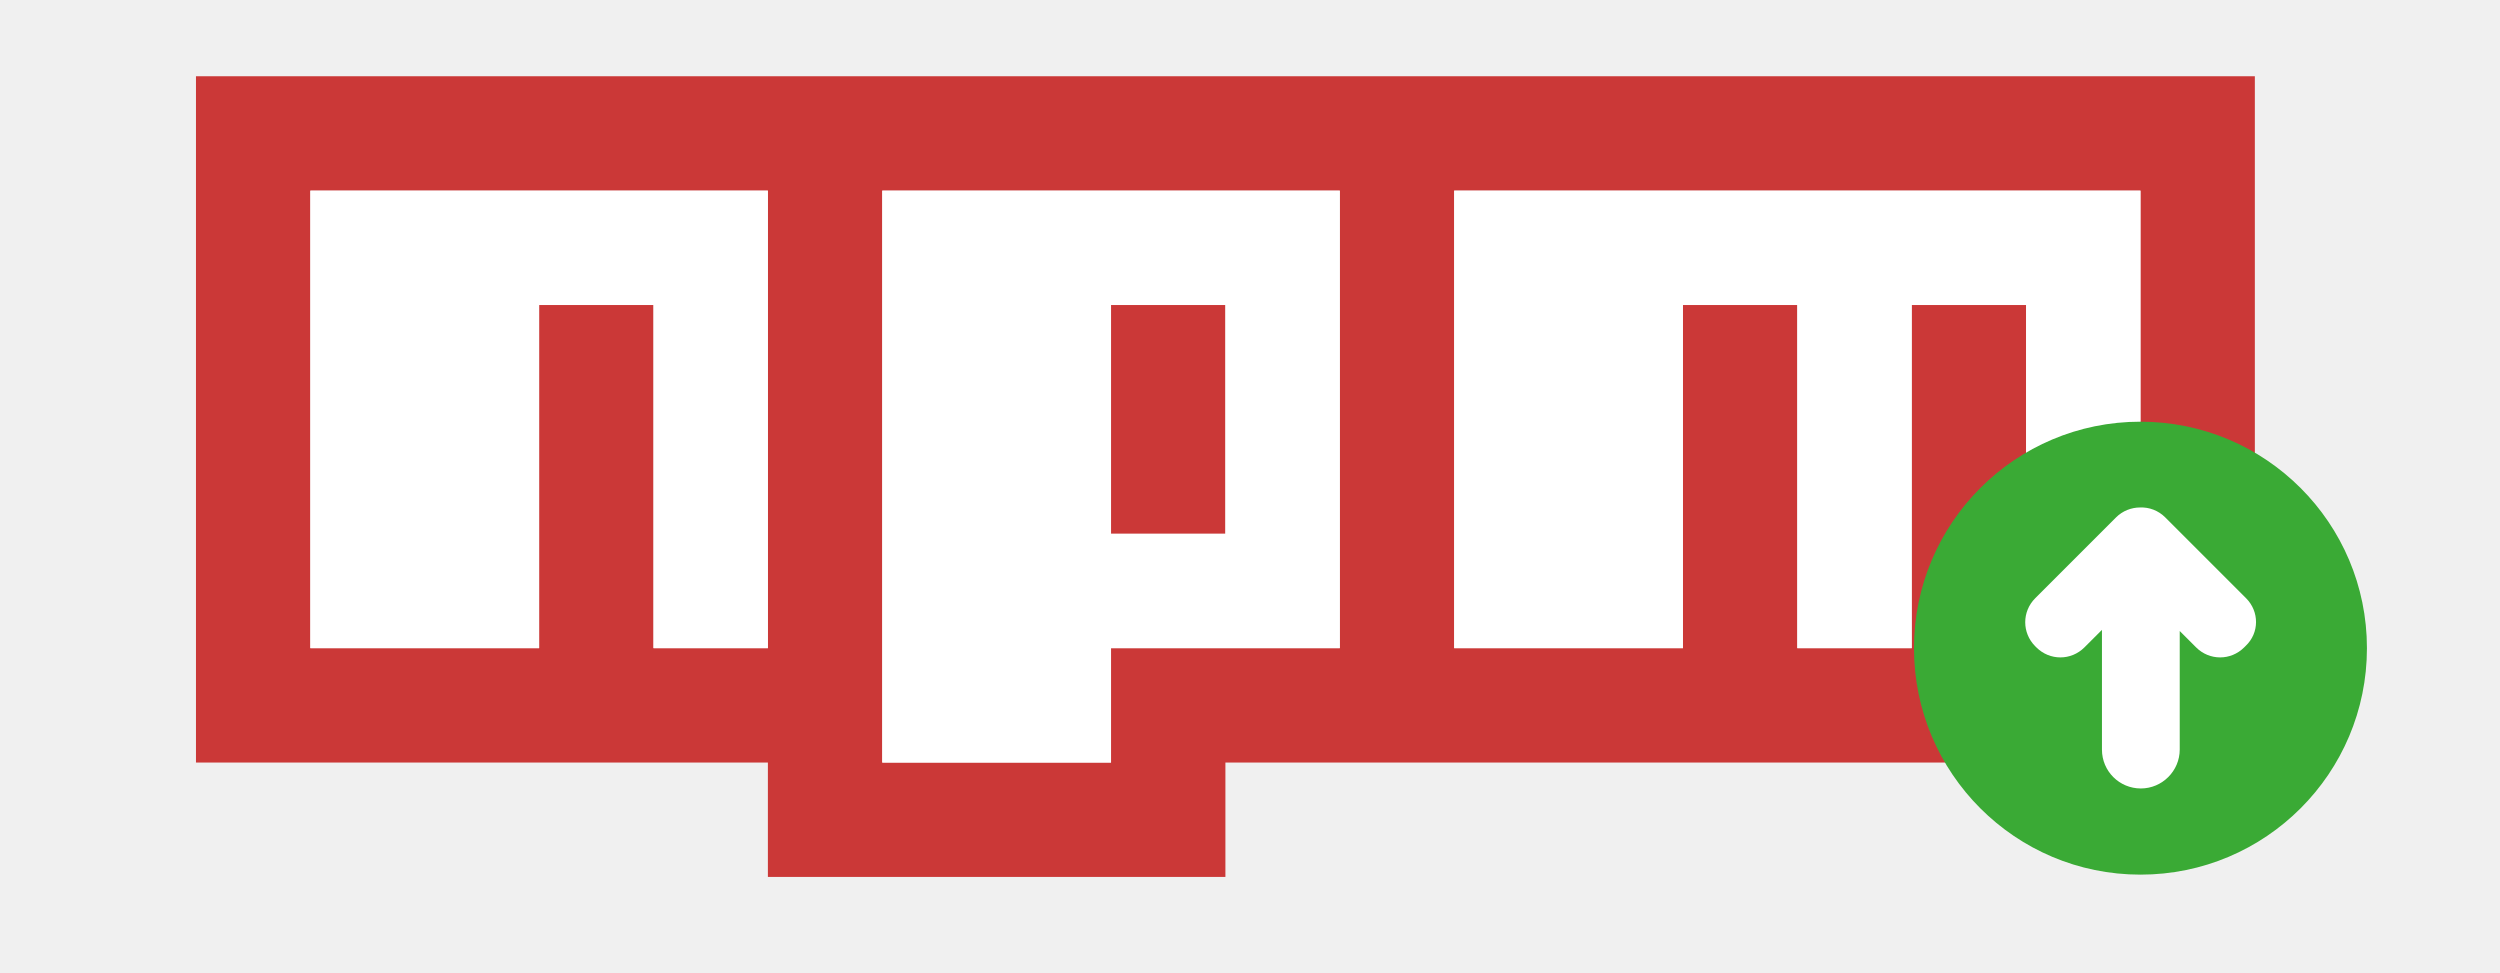
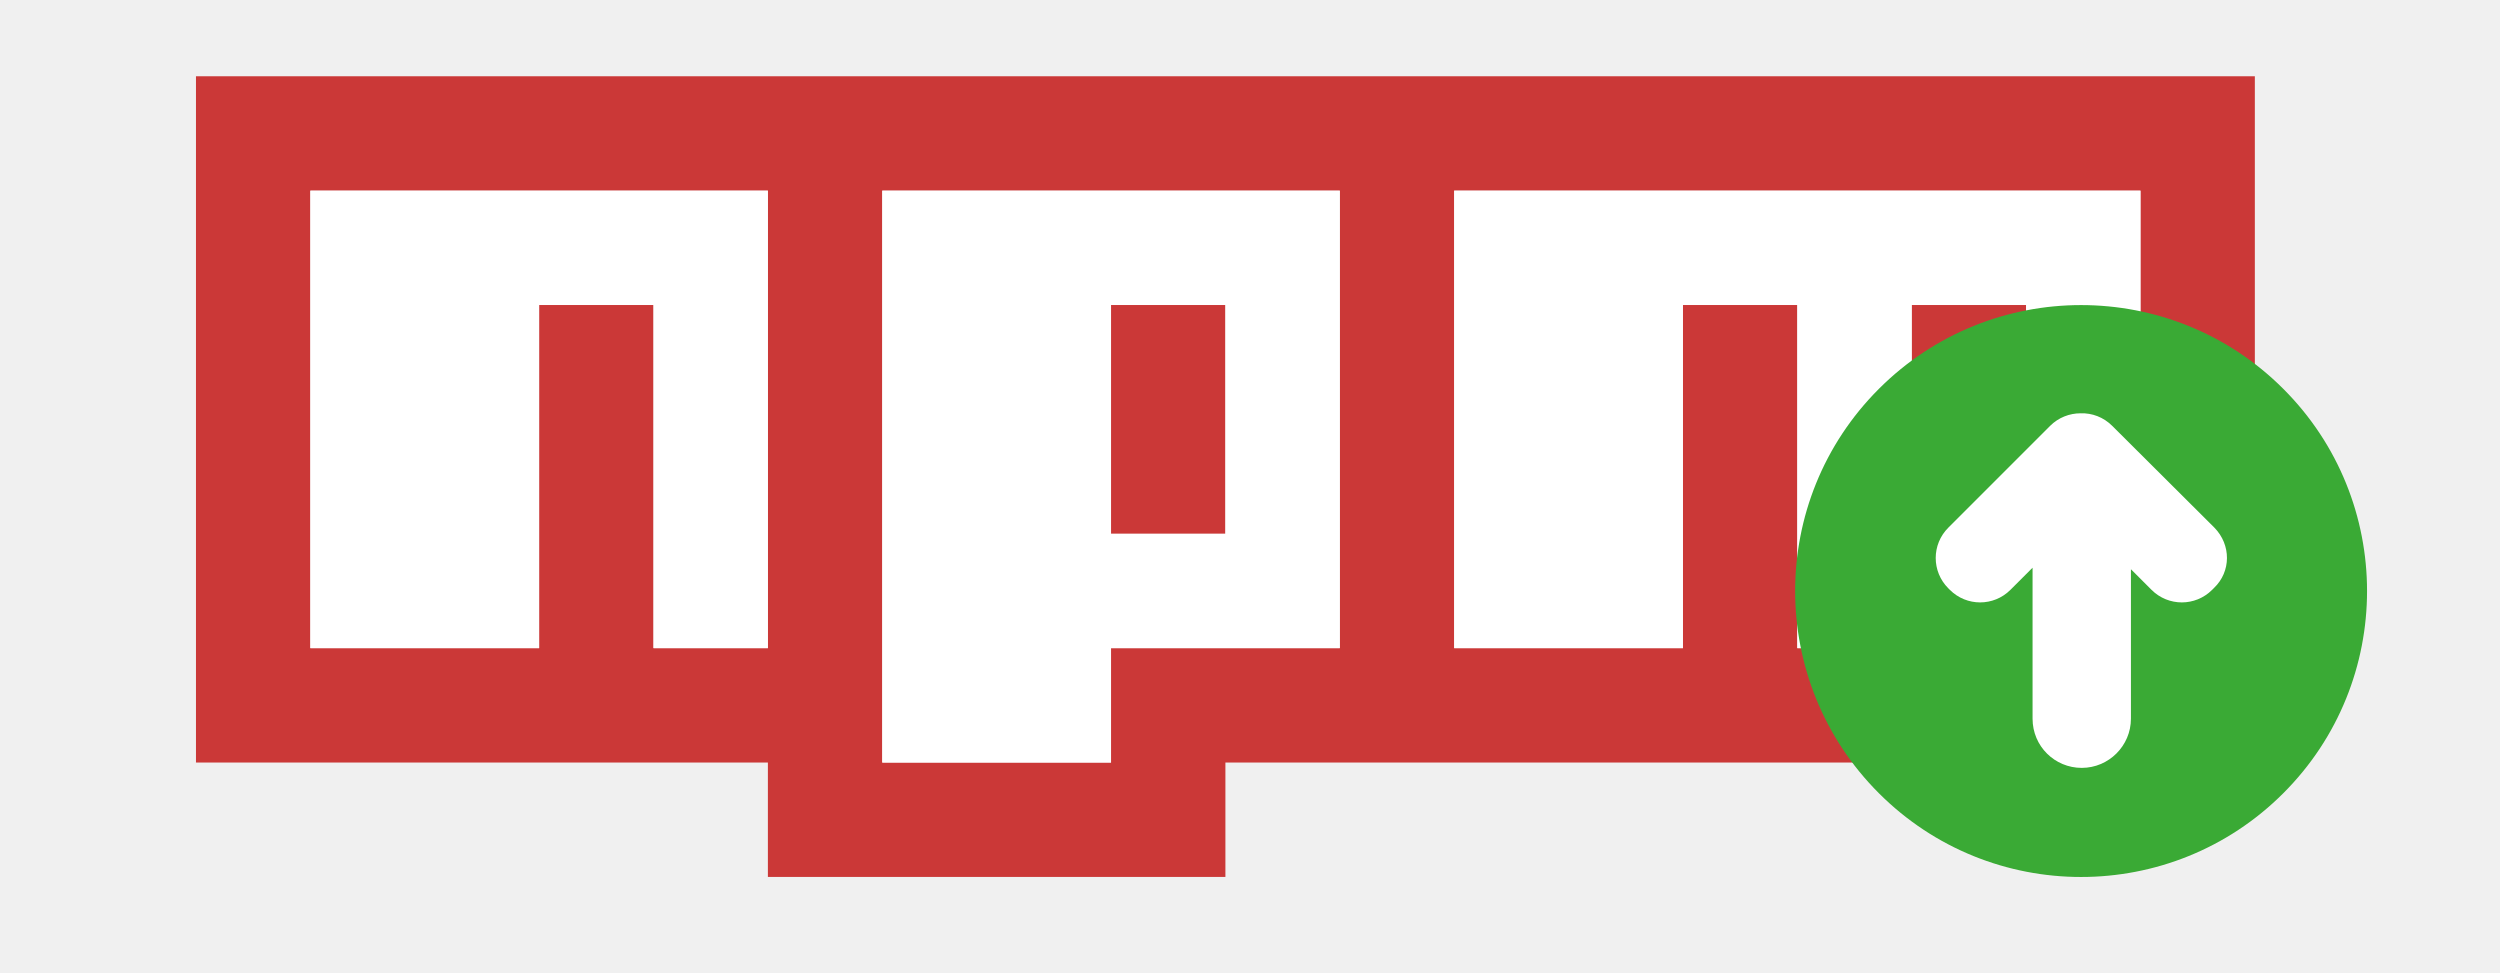
<svg xmlns="http://www.w3.org/2000/svg" version="1.1" id="Calque_1" x="0px" y="0px" viewBox="0 0 655.7 255" style="enable-background:new 0 0 655.7 255;" xml:space="preserve">
  <style type="text/css">
	.st0{fill:#CB3837;}
	.st1{fill:#FFFFFF;}
	.st2{fill:#3AAA35;}
</style>
-   <path class="st0" d="M51.4,20h540v180h-270v30h-120v-30h-150V20z M81.4,170h60V80h30v90h30V50h-120V170z M231.4,50v150h60v-30h60V50  H231.4z M291.4,80h30v60h-30V80z M381.4,50v120h60V80h30v90h30V80h30v90h30V50H381.4z" />
+   <path class="st0" d="M51.4,20h540v180h-270v30h-120v-30h-150L51.4,20L51.4,20z M81.4,170h60V80h30v90h30V50h-120  C81.4,50,81.4,170,81.4,170z M231.4,50v150h60v-30h60V50H231.4z M291.4,80h30v60h-30V80z M381.4,50v120h60V80h30v90h30V80h30v90h30  V50H381.4z" />
  <polygon class="st1" points="81.4,170 141.4,170 141.4,80 171.4,80 171.4,170 201.4,170 201.4,50 81.4,50 " />
  <path class="st1" d="M231.4,50v150h60v-30h60V50H231.4z M321.4,140h-30V80h30V140z" />
  <polygon class="st1" points="381.4,50 381.4,170 441.4,170 441.4,80 471.4,80 471.4,170 501.4,170 501.4,80 531.4,80 531.4,170  561.4,170 561.4,50 " />
  <g>
-     <g id="Flèche_00000164504560347961529750000008785524390616684983_">
-       <circle class="st2" cx="561.4" cy="170" r="59.4" />
-       <path class="st1" d="M589.1,156.9l-21.2-21.2c-1.8-1.8-4.2-2.7-6.6-2.6c-2.3,0-4.6,0.9-6.3,2.6l-21.2,21.2    c-3.5,3.5-3.5,9.1,0,12.6l0.3,0.3c3.5,3.5,9.1,3.5,12.6,0l4.6-4.6v31.4c0,5.7,4.6,10.2,10.2,10.2s10.2-4.6,10.2-10.2v-31.1    l4.3,4.3c3.5,3.5,9.1,3.5,12.6,0l0.4-0.4C592.6,166,592.6,160.4,589.1,156.9L589.1,156.9z" />
+     <g>
+       <ellipse transform="matrix(0.7071 -0.7071 0.7071 0.7071 50.2934 431.3513)" class="st2" cx="545.8" cy="155" rx="75" ry="75" />
+       <path class="st1" d="M580.8,138.4L554,111.7c-2.3-2.3-5.3-3.4-8.3-3.3c-2.9,0-5.8,1.1-8,3.3L511,138.4c-4.4,4.4-4.4,11.5,0,15.9    l0.4,0.4c4.4,4.4,11.5,4.4,15.9,0l5.8-5.8v39.6c0,7.2,5.8,12.9,12.9,12.9s12.9-5.8,12.9-12.9v-39.2l5.4,5.4    c4.4,4.4,11.5,4.4,15.9,0l0.5-0.5C585.2,149.9,585.2,142.9,580.8,138.4L580.8,138.4z" />
    </g>
  </g>
</svg>
